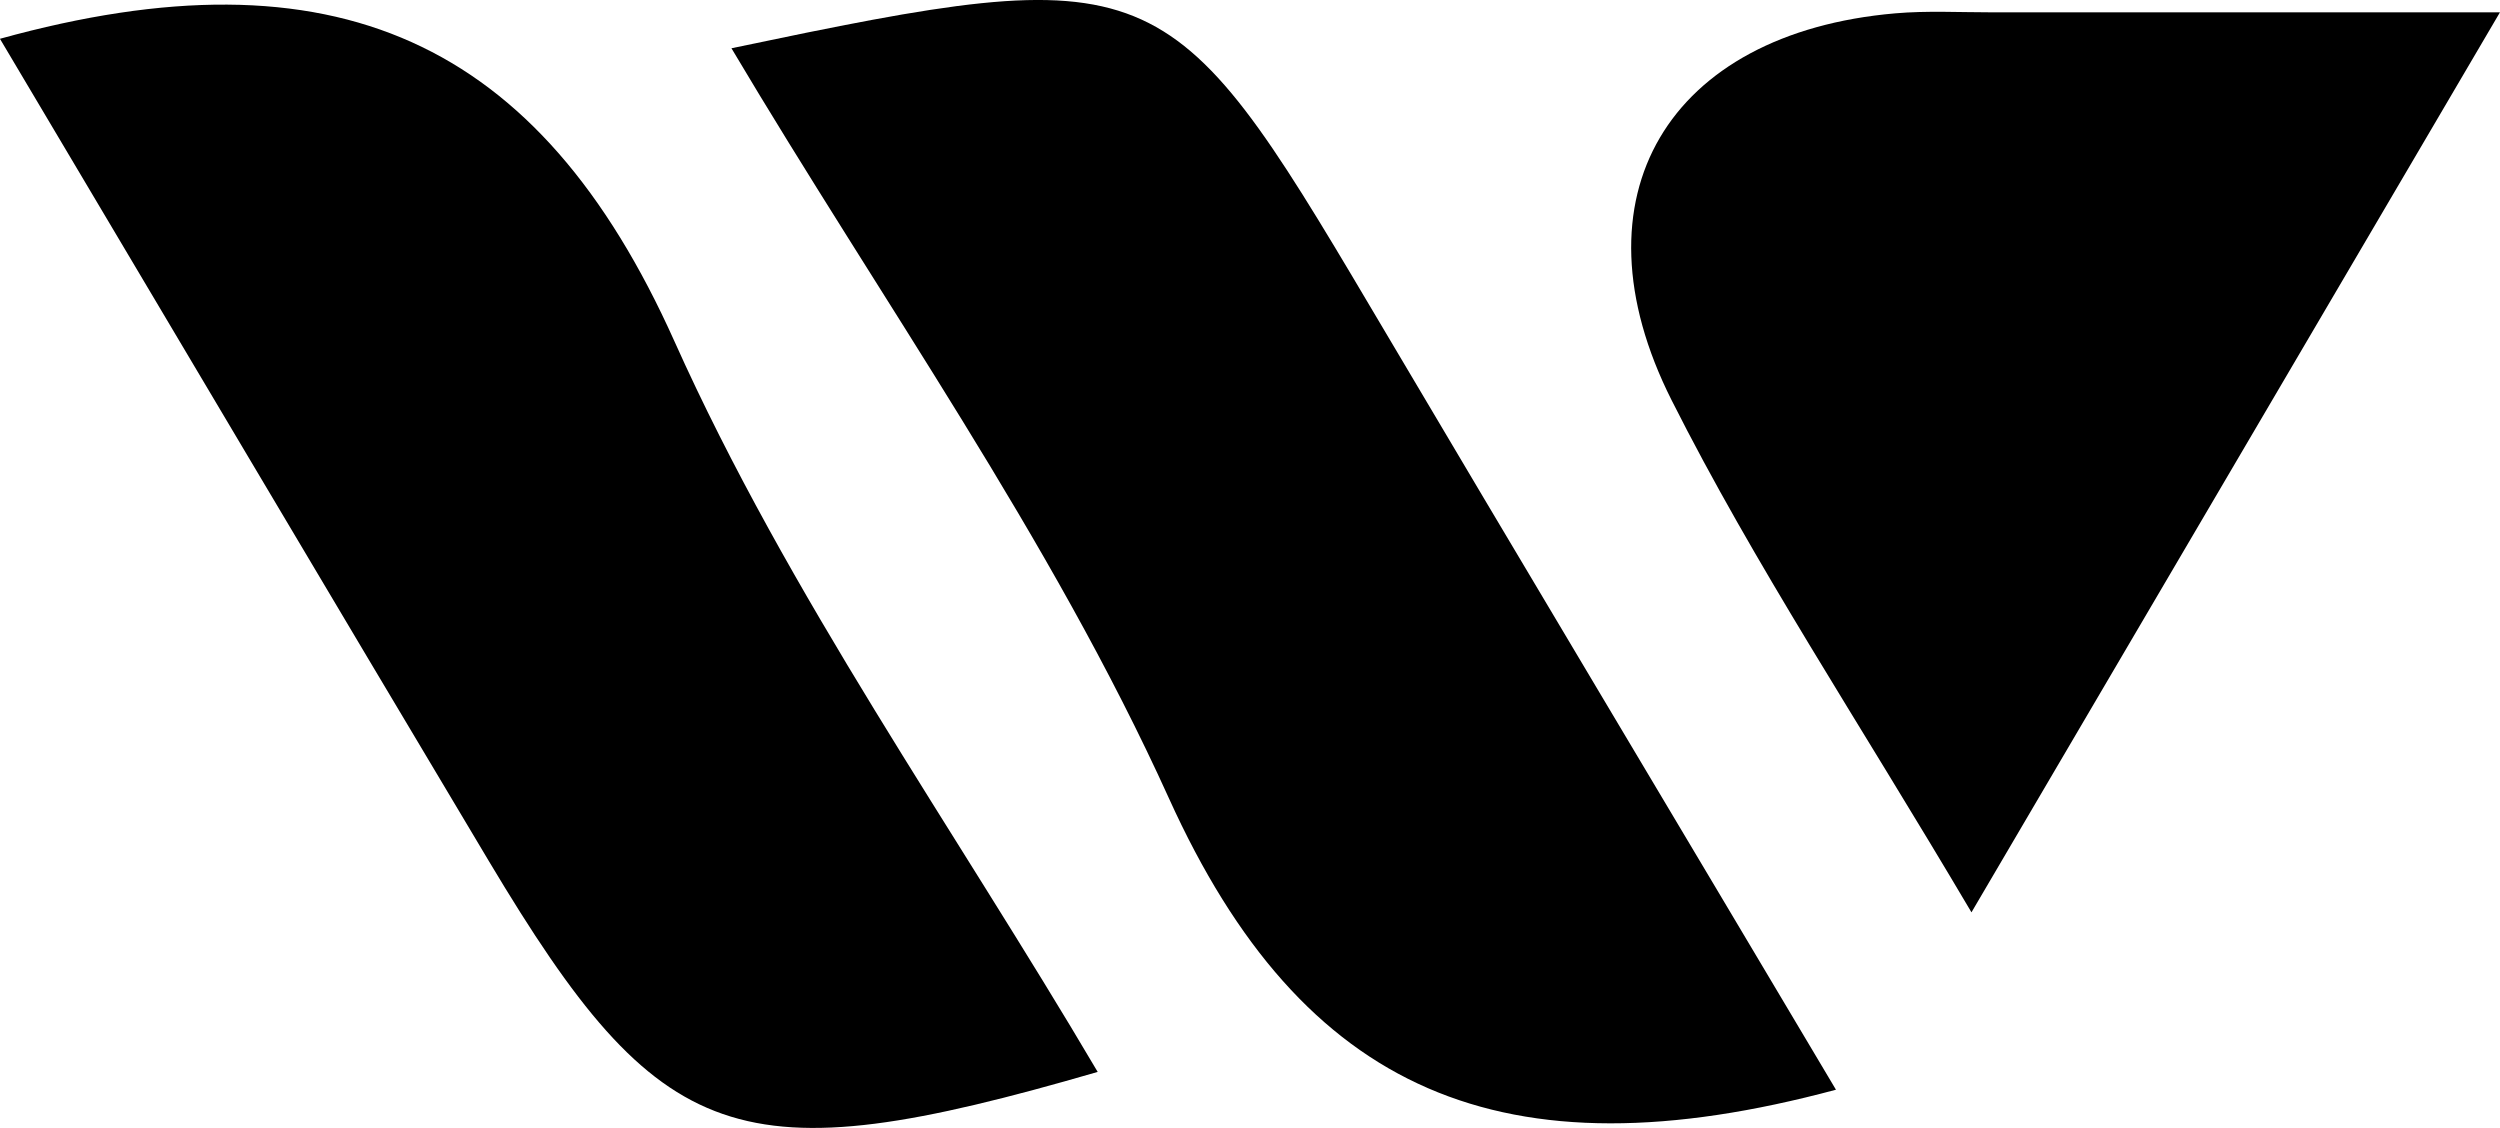
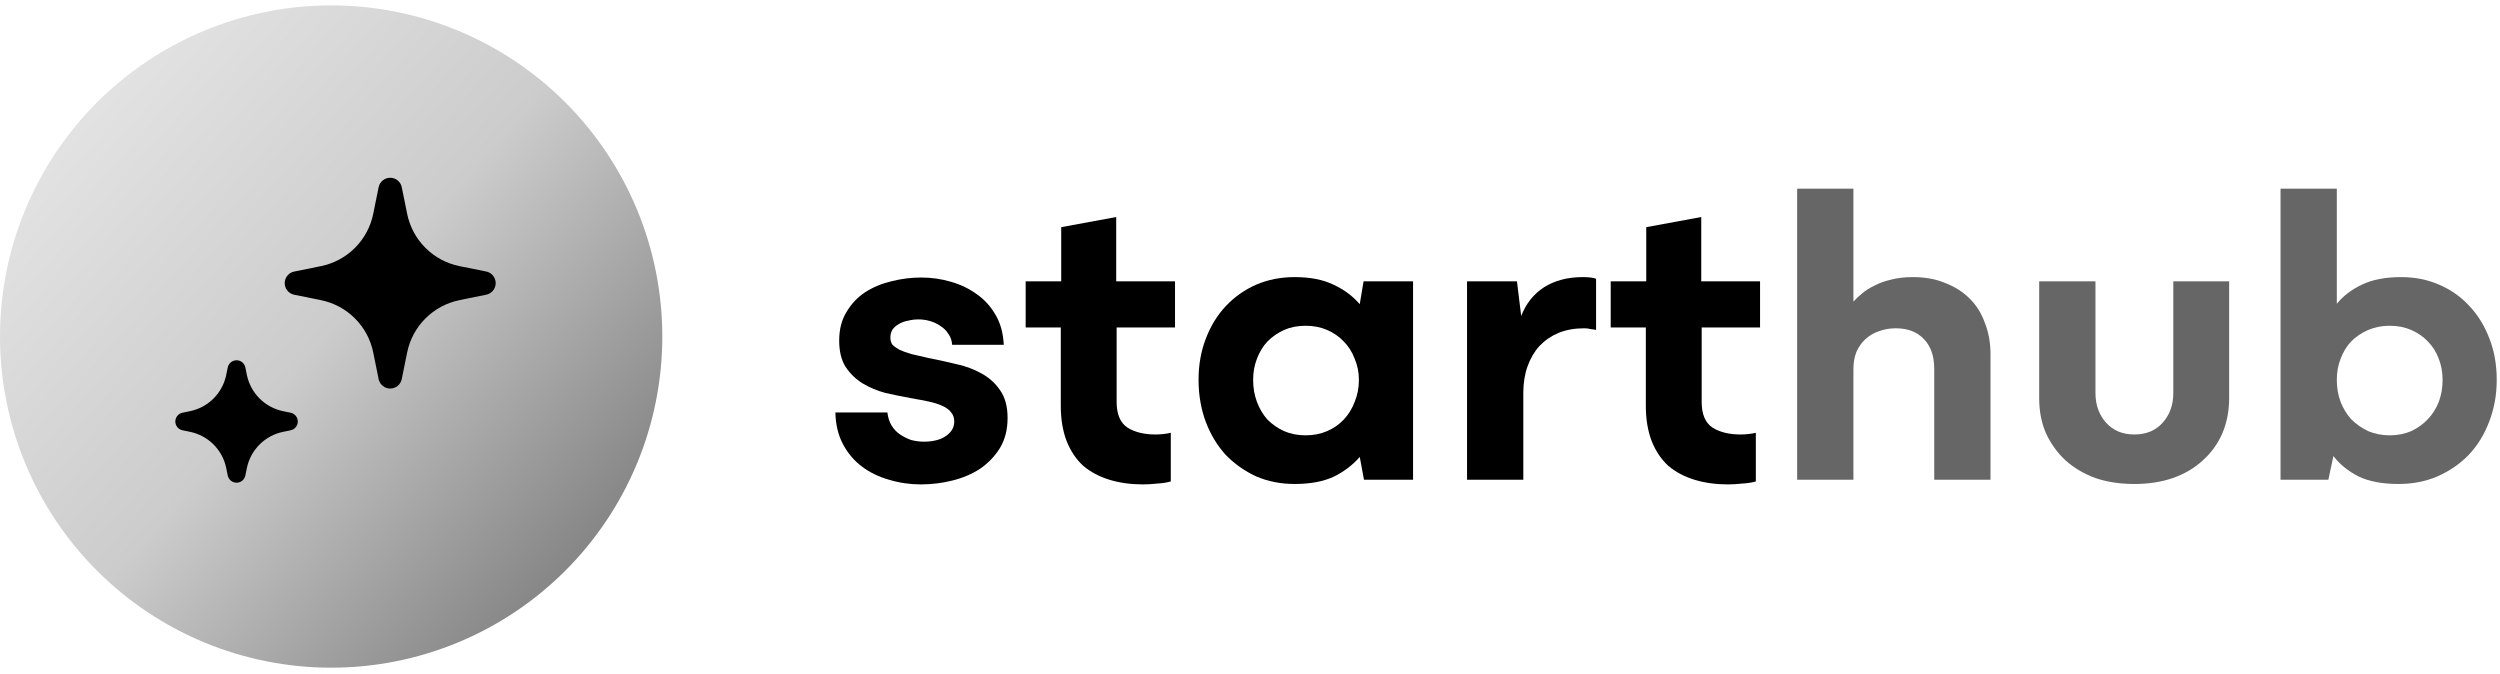
- <svg xmlns="http://www.w3.org/2000/svg" width="51.695" height="23.324" viewBox="0 0 51.695 23.324">
-   <g transform="translate(-866.801 -539.144)">
-     <path d="M866.8,539.946c6.907-1.909,11.146.01,13.945,6.251,2.359,5.261,5.77,10.05,8.754,15.112-7.452,2.165-9.023,1.607-12.585-4.352C873.6,551.409,870.307,545.846,866.8,539.946Z" />
-     <path d="M904.765,561.677c-6.878,1.847-11.029.074-13.793-6.026-2.442-5.39-5.952-10.3-9.046-15.509,8.75-1.837,9.037-1.709,13.211,5.346C898.255,550.758,901.4,556.016,904.765,561.677Z" />
-     <path d="M907.567,558.009c-2.378-4.024-4.492-7.2-6.2-10.589-2.125-4.216-.064-7.593,4.622-8,.659-.057,1.325-.021,1.988-.021,3.141,0,6.282,0,10.518,0Z" />
-   </g>
+ <svg xmlns="http://www.w3.org/2000/svg" width="130" height="35" viewBox="0 0 130 35" fill="none">
+   <path d="M17.221 0.28C14.96 0.28 12.72 0.725 10.631 1.591C8.542 2.456 6.643 3.724 5.044 5.323C3.445 6.922 2.176 8.821 1.311 10.91C0.445 12.999 -3.8132e-09 15.239 0 17.5C0 22.067 1.814 26.447 5.044 29.676C8.273 32.906 12.653 34.72 17.22 34.72C19.481 34.72 21.721 34.275 23.81 33.409C25.899 32.544 27.797 31.275 29.396 29.676C30.995 28.077 32.264 26.179 33.129 24.09C33.995 22.001 34.44 19.761 34.44 17.5C34.44 12.933 32.626 8.553 29.397 5.324C26.168 2.095 21.788 0.28 17.221 0.28Z" fill="url(#paint0_linear_829_10)" />
+   <path d="M14.729 22.454L15.107 22.377C15.213 22.356 15.309 22.299 15.378 22.216C15.447 22.132 15.485 22.027 15.485 21.919C15.485 21.81 15.447 21.705 15.378 21.621C15.309 21.538 15.213 21.481 15.107 21.46L14.729 21.383C14.262 21.288 13.834 21.058 13.497 20.722C13.161 20.385 12.931 19.956 12.836 19.49L12.759 19.112C12.739 19.006 12.682 18.91 12.598 18.84C12.514 18.771 12.409 18.734 12.301 18.734C12.193 18.734 12.087 18.771 12.004 18.84C11.92 18.91 11.863 19.006 11.842 19.112L11.765 19.49C11.671 19.956 11.441 20.385 11.105 20.721C10.768 21.058 10.34 21.288 9.873 21.382L9.495 21.459C9.389 21.48 9.293 21.537 9.224 21.62C9.155 21.704 9.117 21.809 9.117 21.918C9.117 22.026 9.155 22.131 9.224 22.215C9.293 22.298 9.389 22.355 9.495 22.376L9.873 22.453C10.34 22.547 10.768 22.777 11.104 23.113C11.441 23.45 11.671 23.878 11.765 24.344L11.842 24.722C11.863 24.828 11.92 24.924 12.004 24.994C12.087 25.063 12.193 25.1 12.301 25.1C12.409 25.1 12.514 25.063 12.598 24.994C12.682 24.924 12.739 24.828 12.759 24.722L12.836 24.344C12.931 23.878 13.161 23.45 13.498 23.114C13.834 22.777 14.262 22.549 14.729 22.454Z" fill="black" />
+   <path d="M23.892 15.606L25.284 15.324C25.423 15.296 25.548 15.22 25.637 15.11C25.727 15.001 25.776 14.863 25.776 14.722C25.776 14.58 25.727 14.443 25.637 14.333C25.548 14.223 25.423 14.147 25.284 14.119L23.892 13.839C23.222 13.703 22.606 13.372 22.123 12.889C21.639 12.405 21.308 11.79 21.172 11.119L20.89 9.727C20.861 9.59 20.785 9.467 20.676 9.379C20.567 9.291 20.43 9.243 20.29 9.243C20.15 9.243 20.014 9.291 19.905 9.379C19.796 9.467 19.72 9.59 19.69 9.727L19.408 11.119C19.272 11.79 18.942 12.405 18.458 12.889C17.974 13.373 17.359 13.703 16.688 13.839L15.296 14.121C15.158 14.149 15.033 14.225 14.943 14.335C14.854 14.444 14.805 14.582 14.805 14.723C14.805 14.865 14.854 15.002 14.943 15.112C15.033 15.222 15.158 15.298 15.296 15.326L16.688 15.608C17.359 15.744 17.974 16.074 18.458 16.558C18.942 17.042 19.273 17.657 19.408 18.328L19.69 19.72C19.72 19.857 19.796 19.98 19.905 20.068C20.014 20.156 20.15 20.204 20.29 20.204C20.43 20.204 20.567 20.156 20.676 20.068C20.785 19.98 20.861 19.857 20.89 19.72L21.172 18.328C21.308 17.658 21.639 17.042 22.123 16.558C22.606 16.075 23.222 15.744 23.892 15.608V15.606Z" fill="black" />
+   <path d="M43.44 21.449H46.145C46.175 21.713 46.248 21.94 46.365 22.131C46.483 22.322 46.63 22.476 46.806 22.593C46.981 22.71 47.172 22.806 47.377 22.879C47.597 22.938 47.825 22.967 48.059 22.967C48.265 22.967 48.463 22.945 48.654 22.901C48.844 22.857 49.005 22.791 49.138 22.703C49.284 22.615 49.401 22.505 49.489 22.373C49.578 22.241 49.621 22.087 49.621 21.911C49.621 21.72 49.563 21.559 49.446 21.427C49.343 21.295 49.189 21.185 48.983 21.097C48.793 21.009 48.558 20.936 48.279 20.877C48.001 20.818 47.693 20.76 47.355 20.701C46.945 20.628 46.512 20.54 46.057 20.437C45.617 20.32 45.214 20.151 44.847 19.931C44.495 19.711 44.202 19.425 43.968 19.073C43.748 18.721 43.638 18.266 43.638 17.709C43.638 17.137 43.762 16.646 44.011 16.235C44.261 15.81 44.584 15.465 44.98 15.201C45.39 14.937 45.845 14.746 46.343 14.629C46.857 14.497 47.377 14.431 47.906 14.431C48.434 14.431 48.947 14.504 49.446 14.651C49.959 14.798 50.413 15.018 50.809 15.311C51.206 15.59 51.528 15.949 51.778 16.389C52.027 16.814 52.166 17.328 52.196 17.929H49.511C49.497 17.709 49.431 17.518 49.313 17.357C49.211 17.196 49.079 17.064 48.917 16.961C48.756 16.844 48.573 16.756 48.367 16.697C48.177 16.638 47.971 16.609 47.752 16.609C47.575 16.609 47.4 16.631 47.224 16.675C47.047 16.704 46.886 16.763 46.739 16.851C46.608 16.924 46.498 17.02 46.41 17.137C46.336 17.254 46.3 17.394 46.3 17.555C46.3 17.702 46.336 17.826 46.41 17.929C46.498 18.017 46.622 18.105 46.783 18.193C46.945 18.266 47.15 18.34 47.4 18.413C47.649 18.472 47.935 18.538 48.258 18.611C48.712 18.699 49.181 18.802 49.666 18.919C50.164 19.022 50.611 19.183 51.008 19.403C51.418 19.623 51.748 19.916 51.998 20.283C52.261 20.65 52.394 21.134 52.394 21.735C52.394 22.336 52.261 22.857 51.998 23.297C51.733 23.722 51.389 24.082 50.964 24.375C50.538 24.654 50.054 24.859 49.511 24.991C48.983 25.123 48.441 25.189 47.883 25.189C47.312 25.189 46.761 25.108 46.233 24.947C45.706 24.8 45.236 24.573 44.825 24.265C44.415 23.957 44.085 23.568 43.836 23.099C43.586 22.63 43.454 22.08 43.44 21.449Z" fill="black" />
+   <path d="M53.335 17.027V14.629H55.183V11.813L58.043 11.285V14.629H61.101V17.027H58.065V20.899C58.065 21.544 58.256 21.992 58.637 22.241C59.018 22.476 59.502 22.593 60.089 22.593C60.206 22.593 60.338 22.586 60.485 22.571C60.632 22.556 60.764 22.534 60.881 22.505V25.035C60.676 25.094 60.441 25.13 60.177 25.145C59.913 25.174 59.664 25.189 59.429 25.189C58.798 25.189 58.219 25.108 57.691 24.947C57.163 24.786 56.708 24.544 56.327 24.221C55.96 23.884 55.674 23.458 55.469 22.945C55.264 22.417 55.161 21.801 55.161 21.097V17.027H53.335Z" fill="black" />
+   <path d="M70.927 24.947L70.707 23.759C70.34 24.184 69.885 24.529 69.343 24.793C68.8 25.042 68.125 25.167 67.319 25.167C66.6 25.167 65.933 25.035 65.317 24.771C64.715 24.492 64.187 24.118 63.733 23.649C63.293 23.165 62.948 22.593 62.699 21.933C62.449 21.258 62.325 20.532 62.325 19.755C62.325 18.978 62.449 18.266 62.699 17.621C62.948 16.961 63.293 16.396 63.733 15.927C64.187 15.443 64.715 15.069 65.317 14.805C65.933 14.541 66.6 14.409 67.319 14.409C68.125 14.409 68.8 14.541 69.343 14.805C69.885 15.054 70.34 15.392 70.707 15.817L70.905 14.629H73.479V24.947H70.927ZM67.891 22.637C68.301 22.637 68.675 22.564 69.013 22.417C69.35 22.27 69.636 22.072 69.871 21.823C70.12 21.559 70.311 21.251 70.443 20.899C70.589 20.547 70.663 20.166 70.663 19.755C70.663 19.359 70.589 18.992 70.443 18.655C70.311 18.303 70.12 18.002 69.871 17.753C69.636 17.504 69.35 17.306 69.013 17.159C68.675 17.012 68.301 16.939 67.891 16.939C67.48 16.939 67.106 17.012 66.769 17.159C66.446 17.306 66.16 17.504 65.911 17.753C65.676 18.002 65.493 18.303 65.361 18.655C65.229 18.992 65.163 19.359 65.163 19.755C65.163 20.166 65.229 20.547 65.361 20.899C65.493 21.251 65.676 21.559 65.911 21.823C66.16 22.072 66.446 22.27 66.769 22.417C67.106 22.564 67.48 22.637 67.891 22.637Z" fill="black" />
+   <path d="M79.212 24.947H76.286V14.629H78.882L79.102 16.433C79.351 15.788 79.747 15.289 80.29 14.937C80.847 14.585 81.522 14.409 82.314 14.409C82.46 14.409 82.592 14.416 82.71 14.431C82.842 14.446 82.937 14.468 82.996 14.497V17.159C82.952 17.144 82.864 17.13 82.732 17.115C82.614 17.086 82.497 17.071 82.38 17.071C81.881 17.071 81.434 17.152 81.038 17.313C80.656 17.474 80.326 17.702 80.048 17.995C79.784 18.288 79.578 18.64 79.432 19.051C79.285 19.462 79.212 19.924 79.212 20.437V24.947Z" fill="black" />
+   <path d="M83.757 17.027V14.629H85.605V11.813L88.465 11.285V14.629H91.523V17.027H88.487V20.899C88.487 21.544 88.677 21.992 89.059 22.241C89.44 22.476 89.924 22.593 90.511 22.593C90.628 22.593 90.76 22.586 90.907 22.571C91.053 22.556 91.186 22.534 91.303 22.505V25.035C91.097 25.094 90.863 25.13 90.599 25.145C90.335 25.174 90.085 25.189 89.851 25.189C89.22 25.189 88.641 25.108 88.113 24.947C87.585 24.786 87.13 24.544 86.749 24.221C86.382 23.884 86.096 23.458 85.891 22.945C85.686 22.417 85.583 21.801 85.583 21.097V17.027H83.757Z" fill="black" />
+   <path d="M93.452 24.947V9.811H96.378V15.685C96.495 15.553 96.642 15.414 96.818 15.267C97.008 15.106 97.228 14.966 97.478 14.849C97.727 14.717 98.013 14.614 98.336 14.541C98.673 14.453 99.047 14.409 99.458 14.409C100.103 14.409 100.668 14.512 101.152 14.717C101.65 14.908 102.076 15.179 102.428 15.531C102.78 15.883 103.044 16.308 103.22 16.807C103.41 17.291 103.506 17.826 103.506 18.413V24.947H100.58V19.183C100.58 18.523 100.404 18.01 100.052 17.643C99.7 17.262 99.208 17.071 98.578 17.071C98.27 17.071 97.976 17.122 97.698 17.225C97.434 17.313 97.199 17.452 96.994 17.643C96.803 17.819 96.649 18.039 96.532 18.303C96.429 18.567 96.378 18.86 96.378 19.183V24.947H93.452Z" fill="black" fill-opacity="0.6" />
+   <path d="M113.012 20.437V14.629H115.916V20.701C115.916 21.361 115.799 21.97 115.564 22.527C115.329 23.07 114.992 23.539 114.552 23.935C114.127 24.331 113.606 24.639 112.99 24.859C112.389 25.064 111.721 25.167 110.988 25.167C110.24 25.167 109.565 25.064 108.964 24.859C108.363 24.639 107.842 24.331 107.402 23.935C106.977 23.539 106.639 23.07 106.39 22.527C106.155 21.984 106.038 21.383 106.038 20.723V14.629H108.964V20.437C108.964 21.053 109.147 21.566 109.514 21.977C109.881 22.388 110.372 22.593 110.988 22.593C111.604 22.593 112.095 22.388 112.462 21.977C112.829 21.566 113.012 21.053 113.012 20.437Z" fill="black" fill-opacity="0.6" />
+   <path d="M118.588 24.947V9.811H121.514V15.795C121.852 15.384 122.284 15.054 122.812 14.805C123.355 14.541 124.037 14.409 124.858 14.409C125.577 14.409 126.237 14.541 126.838 14.805C127.454 15.069 127.982 15.443 128.422 15.927C128.862 16.396 129.207 16.961 129.456 17.621C129.706 18.266 129.83 18.978 129.83 19.755C129.83 20.532 129.698 21.258 129.434 21.933C129.185 22.593 128.833 23.165 128.378 23.649C127.924 24.118 127.381 24.492 126.75 24.771C126.134 25.035 125.46 25.167 124.726 25.167C123.876 25.167 123.179 25.035 122.636 24.771C122.094 24.492 121.661 24.14 121.338 23.715L121.074 24.947H118.588ZM124.264 22.637C124.675 22.637 125.049 22.564 125.386 22.417C125.724 22.256 126.01 22.05 126.244 21.801C126.494 21.537 126.684 21.236 126.816 20.899C126.948 20.547 127.014 20.166 127.014 19.755C127.014 19.359 126.948 18.992 126.816 18.655C126.684 18.303 126.494 18.002 126.244 17.753C126.01 17.504 125.724 17.306 125.386 17.159C125.049 17.012 124.675 16.939 124.264 16.939C123.868 16.939 123.494 17.012 123.142 17.159C122.805 17.306 122.512 17.504 122.262 17.753C122.028 18.002 121.844 18.303 121.712 18.655C121.58 18.992 121.514 19.359 121.514 19.755C121.514 20.166 121.58 20.547 121.712 20.899C121.844 21.236 122.028 21.537 122.262 21.801C122.512 22.05 122.805 22.256 123.142 22.417C123.494 22.564 123.868 22.637 124.264 22.637Z" fill="black" fill-opacity="0.6" />
+   <defs>
+     <linearGradient id="paint0_linear_829_10" x1="2.13385e-07" y1="7.306" x2="28.895" y2="32.791" gradientUnits="userSpaceOnUse">
+       <stop stop-opacity="0.1" />
+       <stop offset="0.502" stop-opacity="0.2" />
+       <stop offset="1" stop-opacity="0.5" />
+     </linearGradient>
+   </defs>
</svg>
